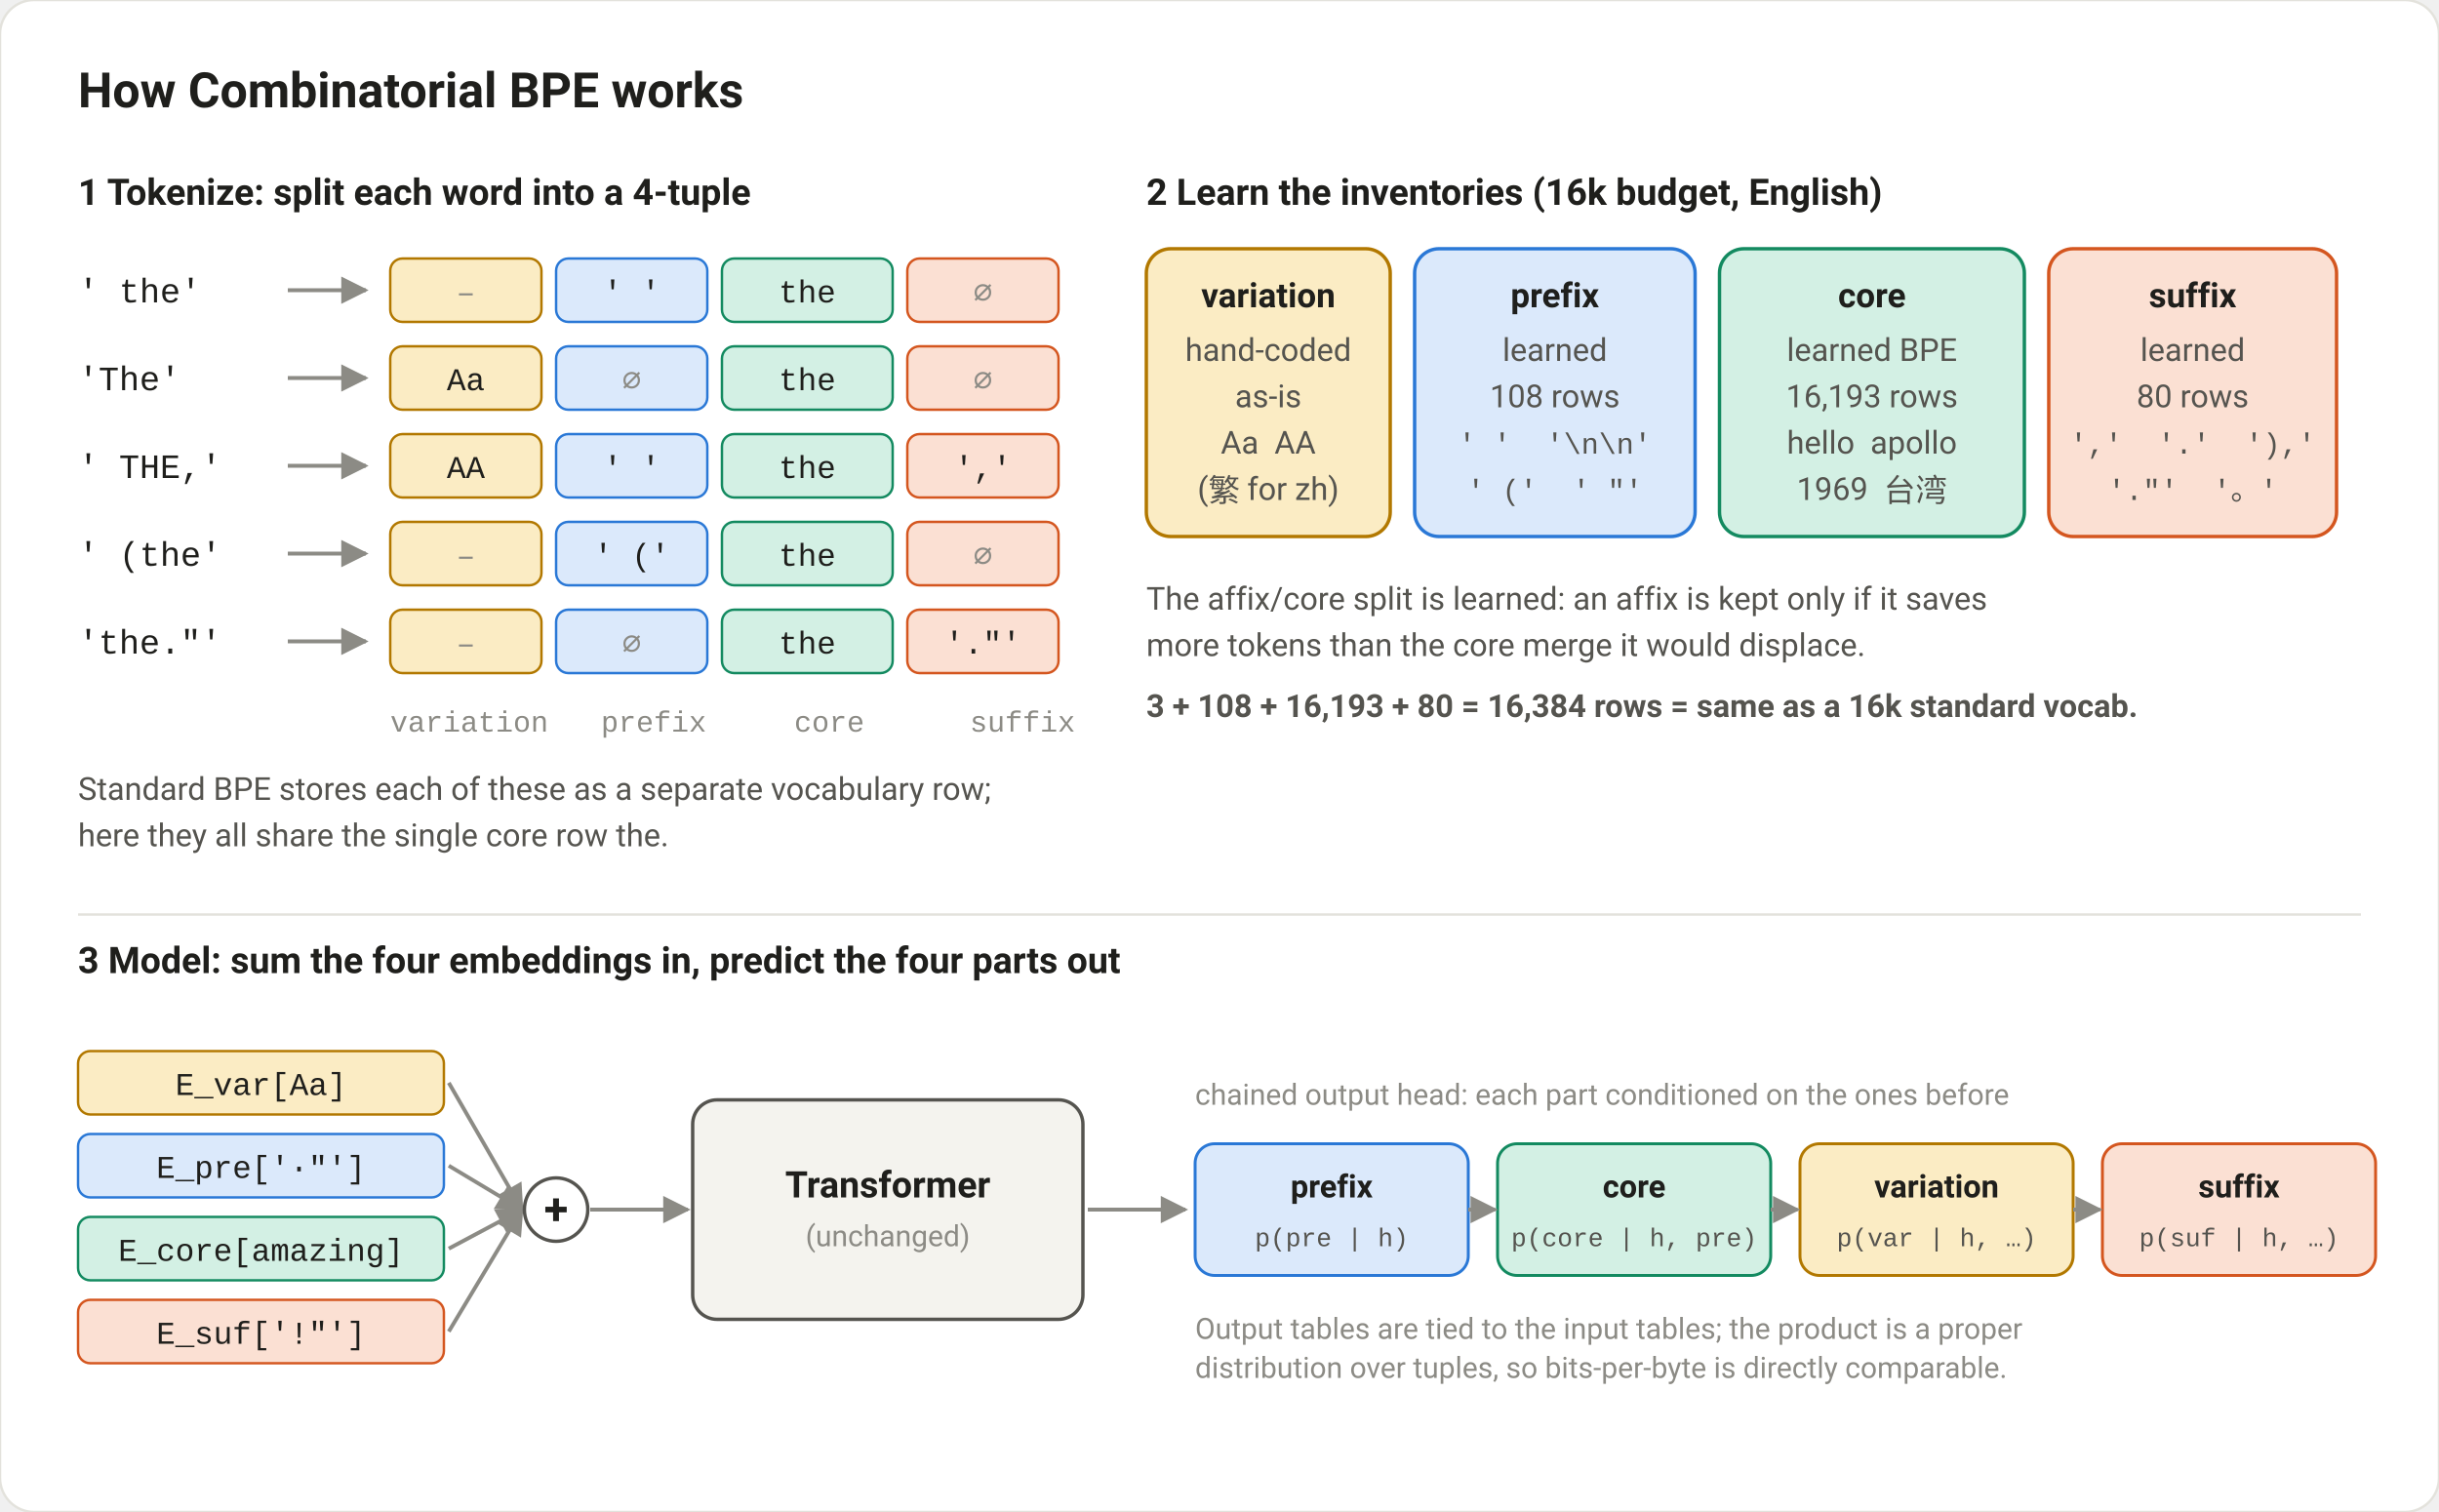
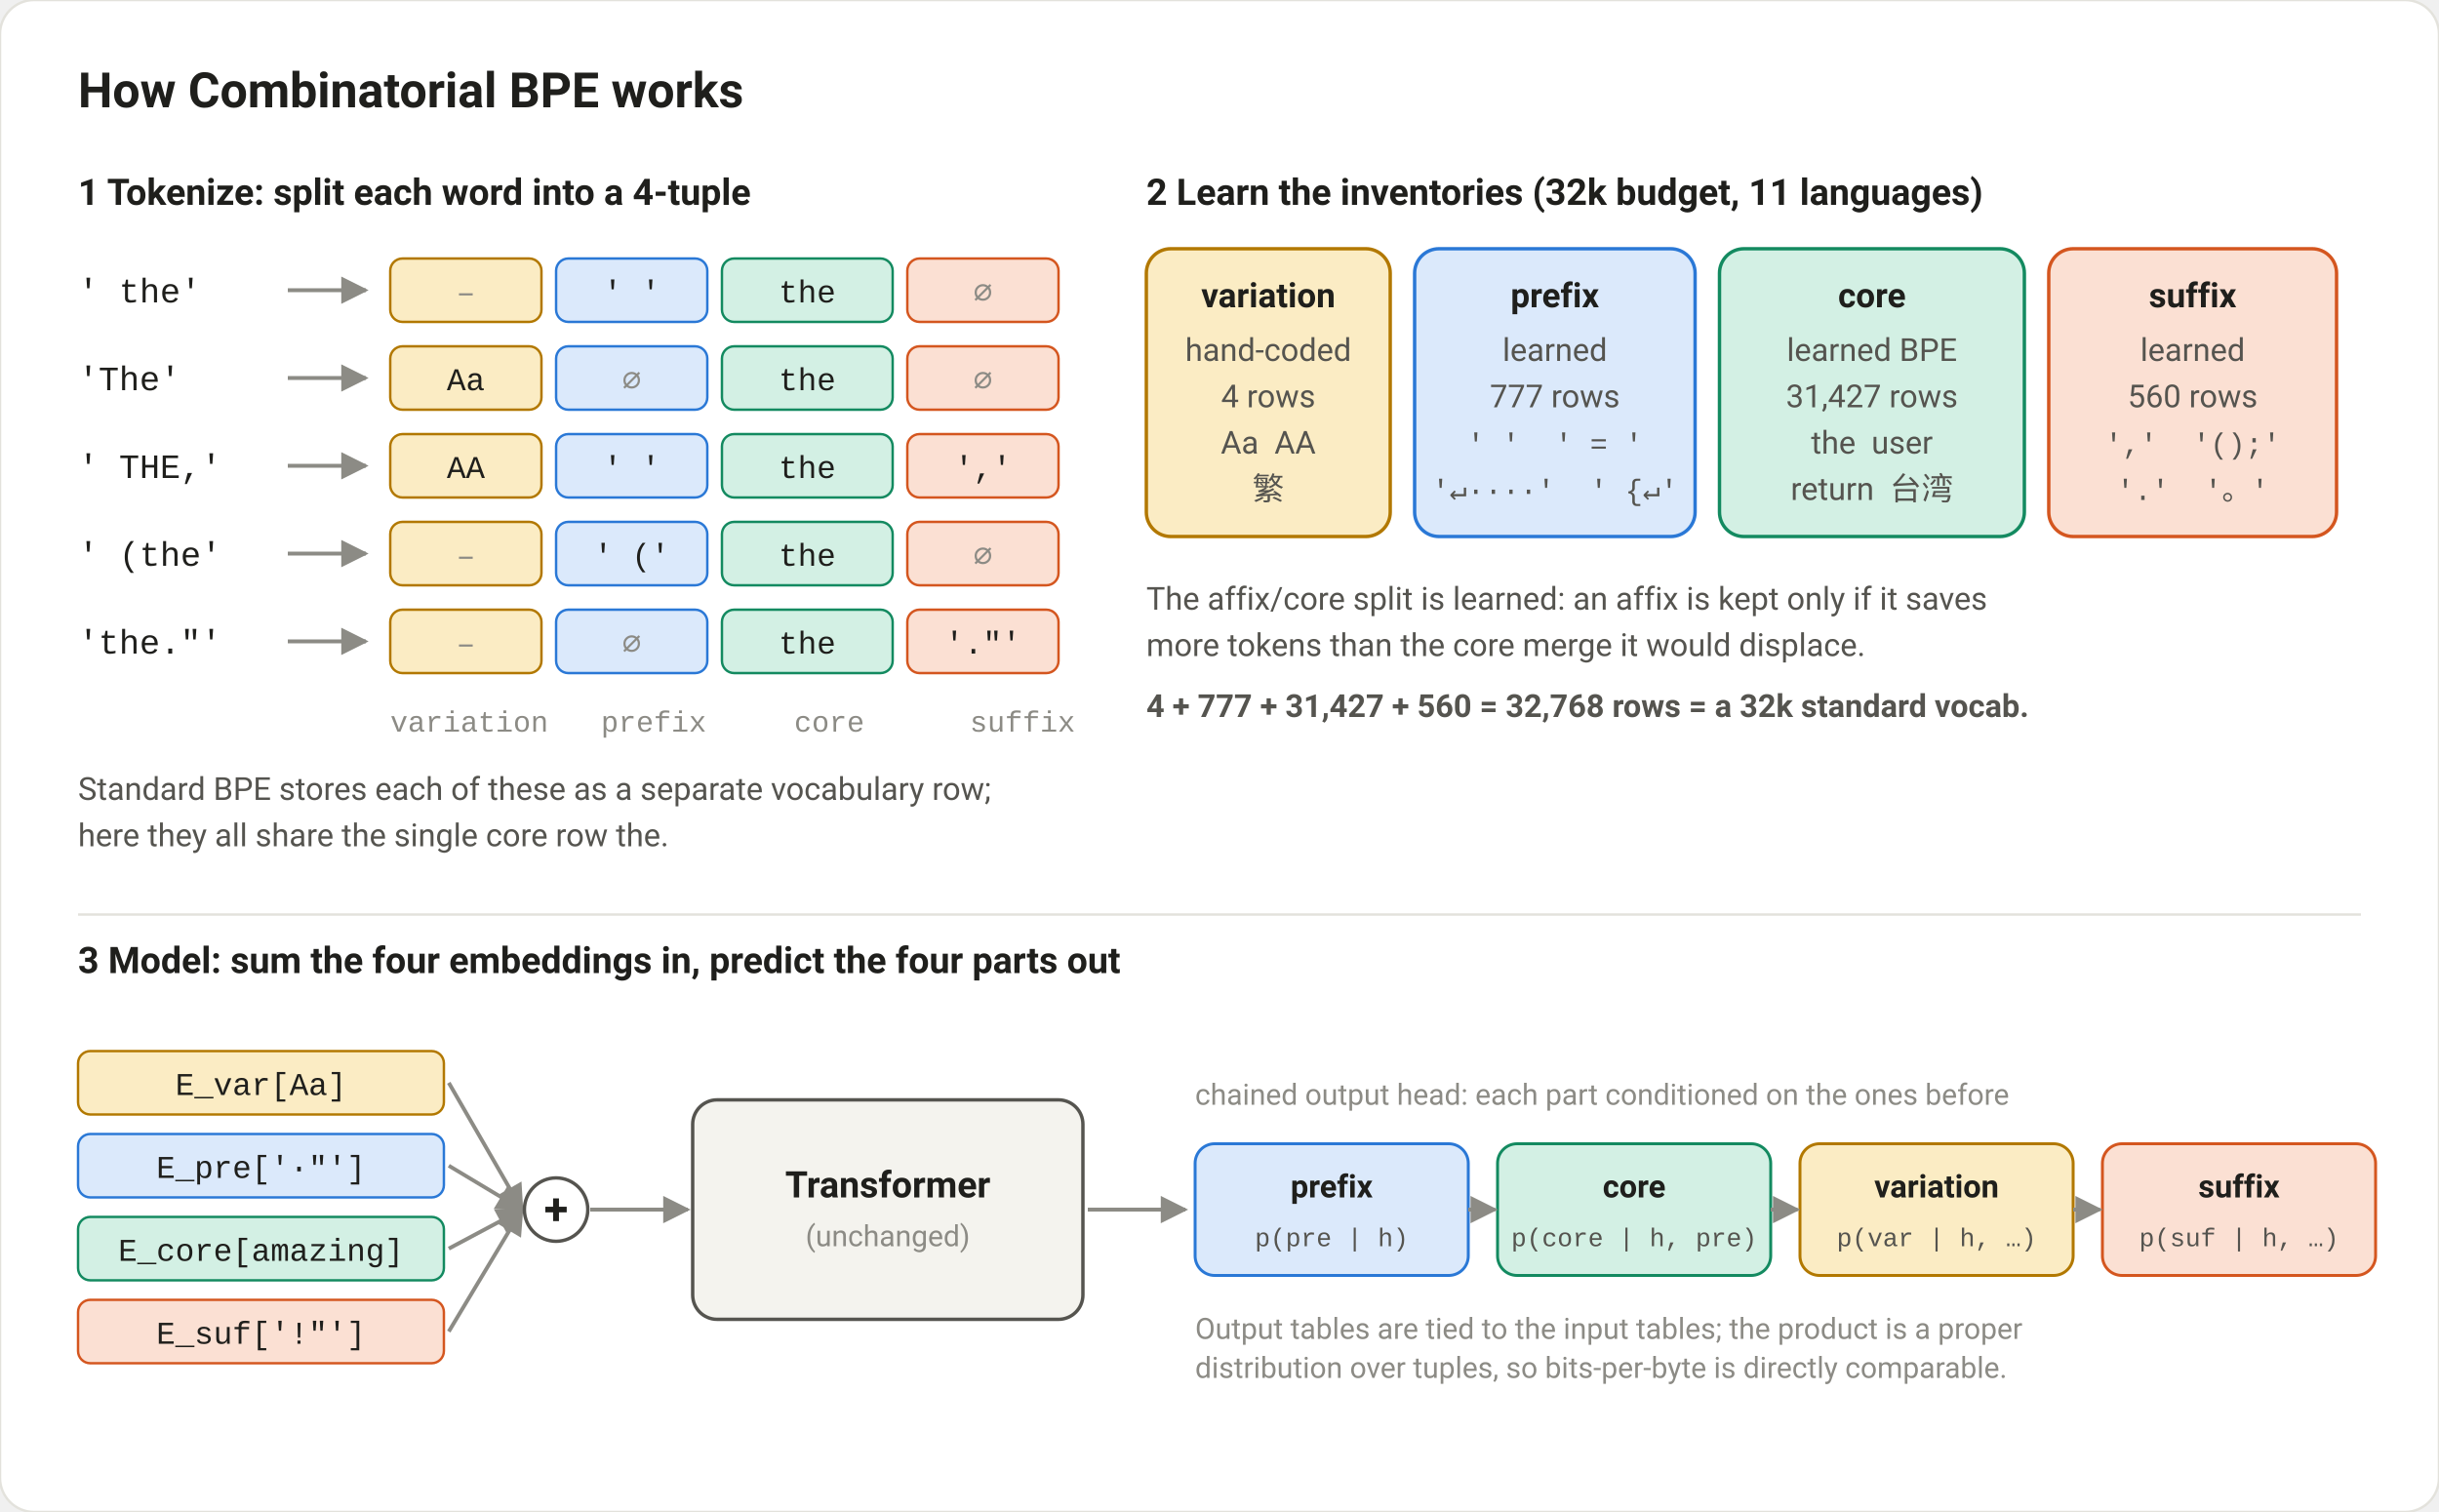
<svg xmlns="http://www.w3.org/2000/svg" viewBox="0 0 1000 620" width="1000" height="620" role="img" aria-labelledby="t d">
  <defs>
    <marker id="arr" viewBox="0 0 10 10" refX="9" refY="5" markerWidth="7" markerHeight="7" orient="auto-start-reverse">
      <path d="M0,0 L10,5 L0,10 z" fill="#8c8b85" />
    </marker>
  </defs>
  <rect width="1000" height="620" rx="14" fill="#ffffff" stroke="#e3e2dc" />
  <text x="32.0" y="44.0" font-size="20" fill="#1f1f1c" text-anchor="start" font-weight="650" font-family="-apple-system, 'Segoe UI', Roboto, Helvetica, Arial, 'Noto Sans CJK SC', 'Microsoft YaHei', sans-serif">How Combinatorial BPE works</text>
  <text x="32.0" y="84.0" font-size="15" fill="#1f1f1c" text-anchor="start" font-weight="600" font-family="-apple-system, 'Segoe UI', Roboto, Helvetica, Arial, 'Noto Sans CJK SC', 'Microsoft YaHei', sans-serif">1  Tokenize: split each word into a 4-tuple</text>
  <text x="32.0" y="124.0" font-size="14" fill="#1f1f1c" text-anchor="start" font-weight="400" font-family="ui-monospace, SFMono-Regular, Menlo, Consolas, 'Liberation Mono', monospace">' the'</text>
  <line x1="118.0" y1="119.0" x2="150.0" y2="119.0" stroke="#8c8b85" stroke-width="1.6" marker-end="url(#arr)" />
  <rect x="160.0" y="106.0" width="62.0" height="26.0" rx="5" fill="#fbecc4" stroke="#b27800" stroke-width="1" />
  <text x="191.0" y="124.0" font-size="13" fill="#8c8b85" text-anchor="middle" font-weight="400" font-family="ui-monospace, SFMono-Regular, Menlo, Consolas, 'Liberation Mono', monospace">–</text>
  <rect x="228.0" y="106.0" width="62.0" height="26.0" rx="5" fill="#dbe9fb" stroke="#2a78d6" stroke-width="1" />
  <text x="259.0" y="124.0" font-size="13" fill="#1f1f1c" text-anchor="middle" font-weight="400" font-family="ui-monospace, SFMono-Regular, Menlo, Consolas, 'Liberation Mono', monospace">' '</text>
  <rect x="296.0" y="106.0" width="70.0" height="26.0" rx="5" fill="#d3f0e4" stroke="#138a60" stroke-width="1" />
  <text x="331.0" y="124.0" font-size="13" fill="#1f1f1c" text-anchor="middle" font-weight="400" font-family="ui-monospace, SFMono-Regular, Menlo, Consolas, 'Liberation Mono', monospace">the</text>
  <rect x="372.0" y="106.0" width="62.0" height="26.0" rx="5" fill="#fbe0d3" stroke="#d4561f" stroke-width="1" />
  <text x="403.0" y="124.0" font-size="13" fill="#8c8b85" text-anchor="middle" font-weight="400" font-family="ui-monospace, SFMono-Regular, Menlo, Consolas, 'Liberation Mono', monospace">∅</text>
  <text x="32.0" y="160.0" font-size="14" fill="#1f1f1c" text-anchor="start" font-weight="400" font-family="ui-monospace, SFMono-Regular, Menlo, Consolas, 'Liberation Mono', monospace">'The'</text>
  <line x1="118.0" y1="155.0" x2="150.0" y2="155.0" stroke="#8c8b85" stroke-width="1.6" marker-end="url(#arr)" />
  <rect x="160.0" y="142.0" width="62.0" height="26.0" rx="5" fill="#fbecc4" stroke="#b27800" stroke-width="1" />
  <text x="191.0" y="160.0" font-size="13" fill="#1f1f1c" text-anchor="middle" font-weight="400" font-family="ui-monospace, SFMono-Regular, Menlo, Consolas, 'Liberation Mono', monospace">Aa</text>
  <rect x="228.0" y="142.0" width="62.0" height="26.0" rx="5" fill="#dbe9fb" stroke="#2a78d6" stroke-width="1" />
  <text x="259.0" y="160.0" font-size="13" fill="#8c8b85" text-anchor="middle" font-weight="400" font-family="ui-monospace, SFMono-Regular, Menlo, Consolas, 'Liberation Mono', monospace">∅</text>
  <rect x="296.0" y="142.0" width="70.0" height="26.0" rx="5" fill="#d3f0e4" stroke="#138a60" stroke-width="1" />
  <text x="331.0" y="160.0" font-size="13" fill="#1f1f1c" text-anchor="middle" font-weight="400" font-family="ui-monospace, SFMono-Regular, Menlo, Consolas, 'Liberation Mono', monospace">the</text>
  <rect x="372.0" y="142.0" width="62.0" height="26.0" rx="5" fill="#fbe0d3" stroke="#d4561f" stroke-width="1" />
  <text x="403.0" y="160.0" font-size="13" fill="#8c8b85" text-anchor="middle" font-weight="400" font-family="ui-monospace, SFMono-Regular, Menlo, Consolas, 'Liberation Mono', monospace">∅</text>
  <text x="32.0" y="196.0" font-size="14" fill="#1f1f1c" text-anchor="start" font-weight="400" font-family="ui-monospace, SFMono-Regular, Menlo, Consolas, 'Liberation Mono', monospace">' THE,'</text>
  <line x1="118.0" y1="191.0" x2="150.0" y2="191.0" stroke="#8c8b85" stroke-width="1.6" marker-end="url(#arr)" />
  <rect x="160.0" y="178.0" width="62.0" height="26.0" rx="5" fill="#fbecc4" stroke="#b27800" stroke-width="1" />
  <text x="191.0" y="196.0" font-size="13" fill="#1f1f1c" text-anchor="middle" font-weight="400" font-family="ui-monospace, SFMono-Regular, Menlo, Consolas, 'Liberation Mono', monospace">AA</text>
  <rect x="228.0" y="178.0" width="62.0" height="26.0" rx="5" fill="#dbe9fb" stroke="#2a78d6" stroke-width="1" />
  <text x="259.0" y="196.0" font-size="13" fill="#1f1f1c" text-anchor="middle" font-weight="400" font-family="ui-monospace, SFMono-Regular, Menlo, Consolas, 'Liberation Mono', monospace">' '</text>
  <rect x="296.0" y="178.0" width="70.0" height="26.0" rx="5" fill="#d3f0e4" stroke="#138a60" stroke-width="1" />
  <text x="331.0" y="196.0" font-size="13" fill="#1f1f1c" text-anchor="middle" font-weight="400" font-family="ui-monospace, SFMono-Regular, Menlo, Consolas, 'Liberation Mono', monospace">the</text>
  <rect x="372.0" y="178.0" width="62.0" height="26.0" rx="5" fill="#fbe0d3" stroke="#d4561f" stroke-width="1" />
  <text x="403.0" y="196.0" font-size="13" fill="#1f1f1c" text-anchor="middle" font-weight="400" font-family="ui-monospace, SFMono-Regular, Menlo, Consolas, 'Liberation Mono', monospace">','</text>
  <text x="32.0" y="232.0" font-size="14" fill="#1f1f1c" text-anchor="start" font-weight="400" font-family="ui-monospace, SFMono-Regular, Menlo, Consolas, 'Liberation Mono', monospace">' (the'</text>
  <line x1="118.0" y1="227.0" x2="150.0" y2="227.0" stroke="#8c8b85" stroke-width="1.6" marker-end="url(#arr)" />
  <rect x="160.0" y="214.0" width="62.0" height="26.0" rx="5" fill="#fbecc4" stroke="#b27800" stroke-width="1" />
  <text x="191.0" y="232.0" font-size="13" fill="#8c8b85" text-anchor="middle" font-weight="400" font-family="ui-monospace, SFMono-Regular, Menlo, Consolas, 'Liberation Mono', monospace">–</text>
  <rect x="228.0" y="214.0" width="62.0" height="26.0" rx="5" fill="#dbe9fb" stroke="#2a78d6" stroke-width="1" />
  <text x="259.0" y="232.0" font-size="13" fill="#1f1f1c" text-anchor="middle" font-weight="400" font-family="ui-monospace, SFMono-Regular, Menlo, Consolas, 'Liberation Mono', monospace">' ('</text>
  <rect x="296.0" y="214.0" width="70.0" height="26.0" rx="5" fill="#d3f0e4" stroke="#138a60" stroke-width="1" />
  <text x="331.0" y="232.0" font-size="13" fill="#1f1f1c" text-anchor="middle" font-weight="400" font-family="ui-monospace, SFMono-Regular, Menlo, Consolas, 'Liberation Mono', monospace">the</text>
  <rect x="372.0" y="214.0" width="62.0" height="26.0" rx="5" fill="#fbe0d3" stroke="#d4561f" stroke-width="1" />
  <text x="403.0" y="232.0" font-size="13" fill="#8c8b85" text-anchor="middle" font-weight="400" font-family="ui-monospace, SFMono-Regular, Menlo, Consolas, 'Liberation Mono', monospace">∅</text>
  <text x="32.0" y="268.0" font-size="14" fill="#1f1f1c" text-anchor="start" font-weight="400" font-family="ui-monospace, SFMono-Regular, Menlo, Consolas, 'Liberation Mono', monospace">'the."'</text>
  <line x1="118.0" y1="263.0" x2="150.0" y2="263.0" stroke="#8c8b85" stroke-width="1.6" marker-end="url(#arr)" />
  <rect x="160.0" y="250.0" width="62.0" height="26.0" rx="5" fill="#fbecc4" stroke="#b27800" stroke-width="1" />
  <text x="191.0" y="268.0" font-size="13" fill="#8c8b85" text-anchor="middle" font-weight="400" font-family="ui-monospace, SFMono-Regular, Menlo, Consolas, 'Liberation Mono', monospace">–</text>
  <rect x="228.0" y="250.0" width="62.0" height="26.0" rx="5" fill="#dbe9fb" stroke="#2a78d6" stroke-width="1" />
  <text x="259.0" y="268.0" font-size="13" fill="#8c8b85" text-anchor="middle" font-weight="400" font-family="ui-monospace, SFMono-Regular, Menlo, Consolas, 'Liberation Mono', monospace">∅</text>
  <rect x="296.0" y="250.0" width="70.0" height="26.0" rx="5" fill="#d3f0e4" stroke="#138a60" stroke-width="1" />
  <text x="331.0" y="268.0" font-size="13" fill="#1f1f1c" text-anchor="middle" font-weight="400" font-family="ui-monospace, SFMono-Regular, Menlo, Consolas, 'Liberation Mono', monospace">the</text>
  <rect x="372.0" y="250.0" width="62.0" height="26.0" rx="5" fill="#fbe0d3" stroke="#d4561f" stroke-width="1" />
  <text x="403.0" y="268.0" font-size="13" fill="#1f1f1c" text-anchor="middle" font-weight="400" font-family="ui-monospace, SFMono-Regular, Menlo, Consolas, 'Liberation Mono', monospace">'."'</text>
  <text x="160.0" y="300.0" font-size="12" fill="#8c8b85" text-anchor="start" font-weight="400" font-family="ui-monospace, SFMono-Regular, Menlo, Consolas, 'Liberation Mono', monospace" xml:space="preserve">variation   prefix     core      suffix</text>
  <text x="32.0" y="328.0" font-size="13" fill="#55544f" text-anchor="start" font-weight="400" font-family="-apple-system, 'Segoe UI', Roboto, Helvetica, Arial, 'Noto Sans CJK SC', 'Microsoft YaHei', sans-serif">Standard BPE stores each of these as a separate vocabulary row;</text>
  <text x="32.0" y="347.0" font-size="13" fill="#55544f" text-anchor="start" font-weight="400" font-family="-apple-system, 'Segoe UI', Roboto, Helvetica, Arial, 'Noto Sans CJK SC', 'Microsoft YaHei', sans-serif">here they all share the single core row  the.</text>
-   <text x="470.0" y="84.0" font-size="15" fill="#1f1f1c" text-anchor="start" font-weight="600" font-family="-apple-system, 'Segoe UI', Roboto, Helvetica, Arial, 'Noto Sans CJK SC', 'Microsoft YaHei', sans-serif">2  Learn the inventories (16k budget, English)</text>
+   <text x="470.0" y="84.0" font-size="15" fill="#1f1f1c" text-anchor="start" font-weight="600" font-family="-apple-system, 'Segoe UI', Roboto, Helvetica, Arial, 'Noto Sans CJK SC', 'Microsoft YaHei', sans-serif">2  Learn the inventories (32k budget, 11 languages)</text>
  <rect x="470.0" y="102.0" width="100.0" height="118.0" rx="10" fill="#fbecc4" stroke="#b27800" stroke-width="1.4" />
  <text x="520.0" y="126.0" font-size="14" fill="#1f1f1c" text-anchor="middle" font-weight="650" font-family="-apple-system, 'Segoe UI', Roboto, Helvetica, Arial, 'Noto Sans CJK SC', 'Microsoft YaHei', sans-serif">variation</text>
  <text x="520.0" y="148.0" font-size="13" fill="#55544f" text-anchor="middle" font-weight="400" font-family="-apple-system, 'Segoe UI', Roboto, Helvetica, Arial, 'Noto Sans CJK SC', 'Microsoft YaHei', sans-serif" xml:space="preserve">hand-coded</text>
-   <text x="520.0" y="167.0" font-size="13" fill="#55544f" text-anchor="middle" font-weight="400" font-family="-apple-system, 'Segoe UI', Roboto, Helvetica, Arial, 'Noto Sans CJK SC', 'Microsoft YaHei', sans-serif" xml:space="preserve">as-is</text>
+   <text x="520.0" y="167.0" font-size="13" fill="#55544f" text-anchor="middle" font-weight="400" font-family="-apple-system, 'Segoe UI', Roboto, Helvetica, Arial, 'Noto Sans CJK SC', 'Microsoft YaHei', sans-serif" xml:space="preserve">4 rows</text>
  <text x="520.0" y="186.0" font-size="13" fill="#55544f" text-anchor="middle" font-weight="400" font-family="-apple-system, 'Segoe UI', Roboto, Helvetica, Arial, 'Noto Sans CJK SC', 'Microsoft YaHei', sans-serif" xml:space="preserve">Aa  AA</text>
-   <text x="520.0" y="205.0" font-size="13" fill="#55544f" text-anchor="middle" font-weight="400" font-family="-apple-system, 'Segoe UI', Roboto, Helvetica, Arial, 'Noto Sans CJK SC', 'Microsoft YaHei', sans-serif" xml:space="preserve">(繁 for zh)</text>
+   <text x="520.0" y="205.0" font-size="13" fill="#55544f" text-anchor="middle" font-weight="400" font-family="-apple-system, 'Segoe UI', Roboto, Helvetica, Arial, 'Noto Sans CJK SC', 'Microsoft YaHei', sans-serif" xml:space="preserve">繁</text>
  <rect x="580.0" y="102.0" width="115.0" height="118.0" rx="10" fill="#dbe9fb" stroke="#2a78d6" stroke-width="1.4" />
  <text x="637.5" y="126.0" font-size="14" fill="#1f1f1c" text-anchor="middle" font-weight="650" font-family="-apple-system, 'Segoe UI', Roboto, Helvetica, Arial, 'Noto Sans CJK SC', 'Microsoft YaHei', sans-serif">prefix</text>
  <text x="637.5" y="148.0" font-size="13" fill="#55544f" text-anchor="middle" font-weight="400" font-family="-apple-system, 'Segoe UI', Roboto, Helvetica, Arial, 'Noto Sans CJK SC', 'Microsoft YaHei', sans-serif" xml:space="preserve">learned</text>
-   <text x="637.5" y="167.0" font-size="13" fill="#55544f" text-anchor="middle" font-weight="400" font-family="-apple-system, 'Segoe UI', Roboto, Helvetica, Arial, 'Noto Sans CJK SC', 'Microsoft YaHei', sans-serif" xml:space="preserve">108 rows</text>
-   <text x="637.5" y="186.0" font-size="12" fill="#55544f" text-anchor="middle" font-weight="400" font-family="ui-monospace, SFMono-Regular, Menlo, Consolas, 'Liberation Mono', monospace" xml:space="preserve">' '  '\n\n'</text>
-   <text x="637.5" y="205.0" font-size="12" fill="#55544f" text-anchor="middle" font-weight="400" font-family="ui-monospace, SFMono-Regular, Menlo, Consolas, 'Liberation Mono', monospace" xml:space="preserve">' ('  ' "'</text>
+   <text x="637.5" y="167.0" font-size="13" fill="#55544f" text-anchor="middle" font-weight="400" font-family="-apple-system, 'Segoe UI', Roboto, Helvetica, Arial, 'Noto Sans CJK SC', 'Microsoft YaHei', sans-serif" xml:space="preserve">777 rows</text>
+   <text x="637.5" y="186.0" font-size="12" fill="#55544f" text-anchor="middle" font-weight="400" font-family="ui-monospace, SFMono-Regular, Menlo, Consolas, 'Liberation Mono', monospace" xml:space="preserve">' '  ' = '</text>
+   <text x="637.5" y="205.0" font-size="12" fill="#55544f" text-anchor="middle" font-weight="400" font-family="ui-monospace, SFMono-Regular, Menlo, Consolas, 'Liberation Mono', monospace" xml:space="preserve">'↵····'  ' {↵'</text>
  <rect x="705.0" y="102.0" width="125.0" height="118.0" rx="10" fill="#d3f0e4" stroke="#138a60" stroke-width="1.4" />
  <text x="767.5" y="126.0" font-size="14" fill="#1f1f1c" text-anchor="middle" font-weight="650" font-family="-apple-system, 'Segoe UI', Roboto, Helvetica, Arial, 'Noto Sans CJK SC', 'Microsoft YaHei', sans-serif">core</text>
  <text x="767.5" y="148.0" font-size="13" fill="#55544f" text-anchor="middle" font-weight="400" font-family="-apple-system, 'Segoe UI', Roboto, Helvetica, Arial, 'Noto Sans CJK SC', 'Microsoft YaHei', sans-serif" xml:space="preserve">learned BPE</text>
-   <text x="767.5" y="167.0" font-size="13" fill="#55544f" text-anchor="middle" font-weight="400" font-family="-apple-system, 'Segoe UI', Roboto, Helvetica, Arial, 'Noto Sans CJK SC', 'Microsoft YaHei', sans-serif" xml:space="preserve">16,193 rows</text>
-   <text x="767.5" y="186.0" font-size="13" fill="#55544f" text-anchor="middle" font-weight="400" font-family="-apple-system, 'Segoe UI', Roboto, Helvetica, Arial, 'Noto Sans CJK SC', 'Microsoft YaHei', sans-serif" xml:space="preserve">hello  apollo</text>
-   <text x="767.5" y="205.0" font-size="13" fill="#55544f" text-anchor="middle" font-weight="400" font-family="-apple-system, 'Segoe UI', Roboto, Helvetica, Arial, 'Noto Sans CJK SC', 'Microsoft YaHei', sans-serif" xml:space="preserve">1969  台湾</text>
+   <text x="767.5" y="167.0" font-size="13" fill="#55544f" text-anchor="middle" font-weight="400" font-family="-apple-system, 'Segoe UI', Roboto, Helvetica, Arial, 'Noto Sans CJK SC', 'Microsoft YaHei', sans-serif" xml:space="preserve">31,427 rows</text>
+   <text x="767.5" y="186.0" font-size="13" fill="#55544f" text-anchor="middle" font-weight="400" font-family="-apple-system, 'Segoe UI', Roboto, Helvetica, Arial, 'Noto Sans CJK SC', 'Microsoft YaHei', sans-serif" xml:space="preserve">the  user</text>
+   <text x="767.5" y="205.0" font-size="13" fill="#55544f" text-anchor="middle" font-weight="400" font-family="-apple-system, 'Segoe UI', Roboto, Helvetica, Arial, 'Noto Sans CJK SC', 'Microsoft YaHei', sans-serif" xml:space="preserve">return  台湾</text>
  <rect x="840.0" y="102.0" width="118.0" height="118.0" rx="10" fill="#fbe0d3" stroke="#d4561f" stroke-width="1.4" />
  <text x="899.0" y="126.0" font-size="14" fill="#1f1f1c" text-anchor="middle" font-weight="650" font-family="-apple-system, 'Segoe UI', Roboto, Helvetica, Arial, 'Noto Sans CJK SC', 'Microsoft YaHei', sans-serif">suffix</text>
  <text x="899.0" y="148.0" font-size="13" fill="#55544f" text-anchor="middle" font-weight="400" font-family="-apple-system, 'Segoe UI', Roboto, Helvetica, Arial, 'Noto Sans CJK SC', 'Microsoft YaHei', sans-serif" xml:space="preserve">learned</text>
-   <text x="899.0" y="167.0" font-size="13" fill="#55544f" text-anchor="middle" font-weight="400" font-family="-apple-system, 'Segoe UI', Roboto, Helvetica, Arial, 'Noto Sans CJK SC', 'Microsoft YaHei', sans-serif" xml:space="preserve">80 rows</text>
-   <text x="899.0" y="186.0" font-size="12" fill="#55544f" text-anchor="middle" font-weight="400" font-family="ui-monospace, SFMono-Regular, Menlo, Consolas, 'Liberation Mono', monospace" xml:space="preserve">','  '.'  '),'</text>
-   <text x="899.0" y="205.0" font-size="12" fill="#55544f" text-anchor="middle" font-weight="400" font-family="ui-monospace, SFMono-Regular, Menlo, Consolas, 'Liberation Mono', monospace" xml:space="preserve">'."'  '。'</text>
+   <text x="899.0" y="167.0" font-size="13" fill="#55544f" text-anchor="middle" font-weight="400" font-family="-apple-system, 'Segoe UI', Roboto, Helvetica, Arial, 'Noto Sans CJK SC', 'Microsoft YaHei', sans-serif" xml:space="preserve">560 rows</text>
+   <text x="899.0" y="186.0" font-size="12" fill="#55544f" text-anchor="middle" font-weight="400" font-family="ui-monospace, SFMono-Regular, Menlo, Consolas, 'Liberation Mono', monospace" xml:space="preserve">','  '();'</text>
+   <text x="899.0" y="205.0" font-size="12" fill="#55544f" text-anchor="middle" font-weight="400" font-family="ui-monospace, SFMono-Regular, Menlo, Consolas, 'Liberation Mono', monospace" xml:space="preserve">'.'  '。'</text>
  <text x="470.0" y="250.0" font-size="13" fill="#55544f" text-anchor="start" font-weight="400" font-family="-apple-system, 'Segoe UI', Roboto, Helvetica, Arial, 'Noto Sans CJK SC', 'Microsoft YaHei', sans-serif">The affix/core split is learned: an affix is kept only if it saves</text>
  <text x="470.0" y="269.0" font-size="13" fill="#55544f" text-anchor="start" font-weight="400" font-family="-apple-system, 'Segoe UI', Roboto, Helvetica, Arial, 'Noto Sans CJK SC', 'Microsoft YaHei', sans-serif">more tokens than the core merge it would displace.</text>
-   <text x="470.0" y="294.0" font-size="13" fill="#55544f" text-anchor="start" font-weight="600" font-family="-apple-system, 'Segoe UI', Roboto, Helvetica, Arial, 'Noto Sans CJK SC', 'Microsoft YaHei', sans-serif">3 + 108 + 16,193 + 80 = 16,384 rows = same as a 16k standard vocab.</text>
+   <text x="470.0" y="294.0" font-size="13" fill="#55544f" text-anchor="start" font-weight="600" font-family="-apple-system, 'Segoe UI', Roboto, Helvetica, Arial, 'Noto Sans CJK SC', 'Microsoft YaHei', sans-serif">4 + 777 + 31,427 + 560 = 32,768 rows = a 32k standard vocab.</text>
  <line x1="32.0" y1="375.0" x2="968.0" y2="375.0" stroke="#e3e2dc" stroke-width="1" />
  <text x="32.0" y="399.0" font-size="15" fill="#1f1f1c" text-anchor="start" font-weight="600" font-family="-apple-system, 'Segoe UI', Roboto, Helvetica, Arial, 'Noto Sans CJK SC', 'Microsoft YaHei', sans-serif">3  Model: sum the four embeddings in, predict the four parts out</text>
  <rect x="32.0" y="431.0" width="150.0" height="26.0" rx="5" fill="#fbecc4" stroke="#b27800" stroke-width="1" />
  <text x="107.0" y="449.0" font-size="13" fill="#1f1f1c" text-anchor="middle" font-weight="400" font-family="ui-monospace, SFMono-Regular, Menlo, Consolas, 'Liberation Mono', monospace">E_var[Aa]</text>
  <line x1="184.0" y1="444.0" x2="214.0" y2="496.0" stroke="#8c8b85" stroke-width="1.6" marker-end="url(#arr)" />
  <rect x="32.0" y="465.0" width="150.0" height="26.0" rx="5" fill="#dbe9fb" stroke="#2a78d6" stroke-width="1" />
  <text x="107.0" y="483.0" font-size="13" fill="#1f1f1c" text-anchor="middle" font-weight="400" font-family="ui-monospace, SFMono-Regular, Menlo, Consolas, 'Liberation Mono', monospace">E_pre['·"']</text>
  <line x1="184.0" y1="478.0" x2="214.0" y2="496.0" stroke="#8c8b85" stroke-width="1.6" marker-end="url(#arr)" />
  <rect x="32.0" y="499.0" width="150.0" height="26.0" rx="5" fill="#d3f0e4" stroke="#138a60" stroke-width="1" />
  <text x="107.0" y="517.0" font-size="13" fill="#1f1f1c" text-anchor="middle" font-weight="400" font-family="ui-monospace, SFMono-Regular, Menlo, Consolas, 'Liberation Mono', monospace">E_core[amazing]</text>
  <line x1="184.0" y1="512.0" x2="214.0" y2="496.0" stroke="#8c8b85" stroke-width="1.6" marker-end="url(#arr)" />
  <rect x="32.0" y="533.0" width="150.0" height="26.0" rx="5" fill="#fbe0d3" stroke="#d4561f" stroke-width="1" />
  <text x="107.0" y="551.0" font-size="13" fill="#1f1f1c" text-anchor="middle" font-weight="400" font-family="ui-monospace, SFMono-Regular, Menlo, Consolas, 'Liberation Mono', monospace">E_suf['!"']</text>
  <line x1="184.0" y1="546.0" x2="214.0" y2="496.0" stroke="#8c8b85" stroke-width="1.6" marker-end="url(#arr)" />
  <circle cx="228" cy="496" r="13" fill="#ffffff" stroke="#55544f" stroke-width="1.4" />
  <text x="228.0" y="502.0" font-size="18" fill="#1f1f1c" text-anchor="middle" font-weight="600" font-family="-apple-system, 'Segoe UI', Roboto, Helvetica, Arial, 'Noto Sans CJK SC', 'Microsoft YaHei', sans-serif">+</text>
  <line x1="242.0" y1="496.0" x2="282.0" y2="496.0" stroke="#8c8b85" stroke-width="1.6" marker-end="url(#arr)" />
  <rect x="284.0" y="451.0" width="160.0" height="90.0" rx="10" fill="#f4f3ee" stroke="#55544f" stroke-width="1.4" />
  <text x="364.0" y="491.0" font-size="15" fill="#1f1f1c" text-anchor="middle" font-weight="650" font-family="-apple-system, 'Segoe UI', Roboto, Helvetica, Arial, 'Noto Sans CJK SC', 'Microsoft YaHei', sans-serif">Transformer</text>
  <text x="364.0" y="511.0" font-size="12" fill="#8c8b85" text-anchor="middle" font-weight="400" font-family="-apple-system, 'Segoe UI', Roboto, Helvetica, Arial, 'Noto Sans CJK SC', 'Microsoft YaHei', sans-serif">(unchanged)</text>
  <line x1="446.0" y1="496.0" x2="486.0" y2="496.0" stroke="#8c8b85" stroke-width="1.6" marker-end="url(#arr)" />
  <rect x="490.0" y="469.0" width="112.0" height="54.0" rx="8" fill="#dbe9fb" stroke="#2a78d6" stroke-width="1.2" />
  <text x="546.0" y="491.0" font-size="13" fill="#1f1f1c" text-anchor="middle" font-weight="650" font-family="-apple-system, 'Segoe UI', Roboto, Helvetica, Arial, 'Noto Sans CJK SC', 'Microsoft YaHei', sans-serif">prefix</text>
  <text x="546.0" y="511.0" font-size="10.5" fill="#55544f" text-anchor="middle" font-weight="400" font-family="ui-monospace, SFMono-Regular, Menlo, Consolas, 'Liberation Mono', monospace">p(pre | h)</text>
  <rect x="614.0" y="469.0" width="112.0" height="54.0" rx="8" fill="#d3f0e4" stroke="#138a60" stroke-width="1.2" />
  <text x="670.0" y="491.0" font-size="13" fill="#1f1f1c" text-anchor="middle" font-weight="650" font-family="-apple-system, 'Segoe UI', Roboto, Helvetica, Arial, 'Noto Sans CJK SC', 'Microsoft YaHei', sans-serif">core</text>
  <text x="670.0" y="511.0" font-size="10.5" fill="#55544f" text-anchor="middle" font-weight="400" font-family="ui-monospace, SFMono-Regular, Menlo, Consolas, 'Liberation Mono', monospace">p(core | h, pre)</text>
  <line x1="602.0" y1="496.0" x2="613.0" y2="496.0" stroke="#8c8b85" stroke-width="1.6" marker-end="url(#arr)" />
  <rect x="738.0" y="469.0" width="112.0" height="54.0" rx="8" fill="#fbecc4" stroke="#b27800" stroke-width="1.2" />
  <text x="794.0" y="491.0" font-size="13" fill="#1f1f1c" text-anchor="middle" font-weight="650" font-family="-apple-system, 'Segoe UI', Roboto, Helvetica, Arial, 'Noto Sans CJK SC', 'Microsoft YaHei', sans-serif">variation</text>
  <text x="794.0" y="511.0" font-size="10.5" fill="#55544f" text-anchor="middle" font-weight="400" font-family="ui-monospace, SFMono-Regular, Menlo, Consolas, 'Liberation Mono', monospace">p(var | h, …)</text>
  <line x1="726.0" y1="496.0" x2="737.0" y2="496.0" stroke="#8c8b85" stroke-width="1.6" marker-end="url(#arr)" />
  <rect x="862.0" y="469.0" width="112.0" height="54.0" rx="8" fill="#fbe0d3" stroke="#d4561f" stroke-width="1.2" />
  <text x="918.0" y="491.0" font-size="13" fill="#1f1f1c" text-anchor="middle" font-weight="650" font-family="-apple-system, 'Segoe UI', Roboto, Helvetica, Arial, 'Noto Sans CJK SC', 'Microsoft YaHei', sans-serif">suffix</text>
  <text x="918.0" y="511.0" font-size="10.5" fill="#55544f" text-anchor="middle" font-weight="400" font-family="ui-monospace, SFMono-Regular, Menlo, Consolas, 'Liberation Mono', monospace">p(suf | h, …)</text>
  <line x1="850.0" y1="496.0" x2="861.0" y2="496.0" stroke="#8c8b85" stroke-width="1.6" marker-end="url(#arr)" />
  <text x="490.0" y="453.0" font-size="12" fill="#8c8b85" text-anchor="start" font-weight="400" font-family="-apple-system, 'Segoe UI', Roboto, Helvetica, Arial, 'Noto Sans CJK SC', 'Microsoft YaHei', sans-serif">chained output head: each part conditioned on the ones before</text>
  <text x="490.0" y="549.0" font-size="12" fill="#8c8b85" text-anchor="start" font-weight="400" font-family="-apple-system, 'Segoe UI', Roboto, Helvetica, Arial, 'Noto Sans CJK SC', 'Microsoft YaHei', sans-serif">Output tables are tied to the input tables; the product is a proper</text>
  <text x="490.0" y="565.0" font-size="12" fill="#8c8b85" text-anchor="start" font-weight="400" font-family="-apple-system, 'Segoe UI', Roboto, Helvetica, Arial, 'Noto Sans CJK SC', 'Microsoft YaHei', sans-serif">distribution over tuples, so bits-per-byte is directly comparable.</text>
</svg>
